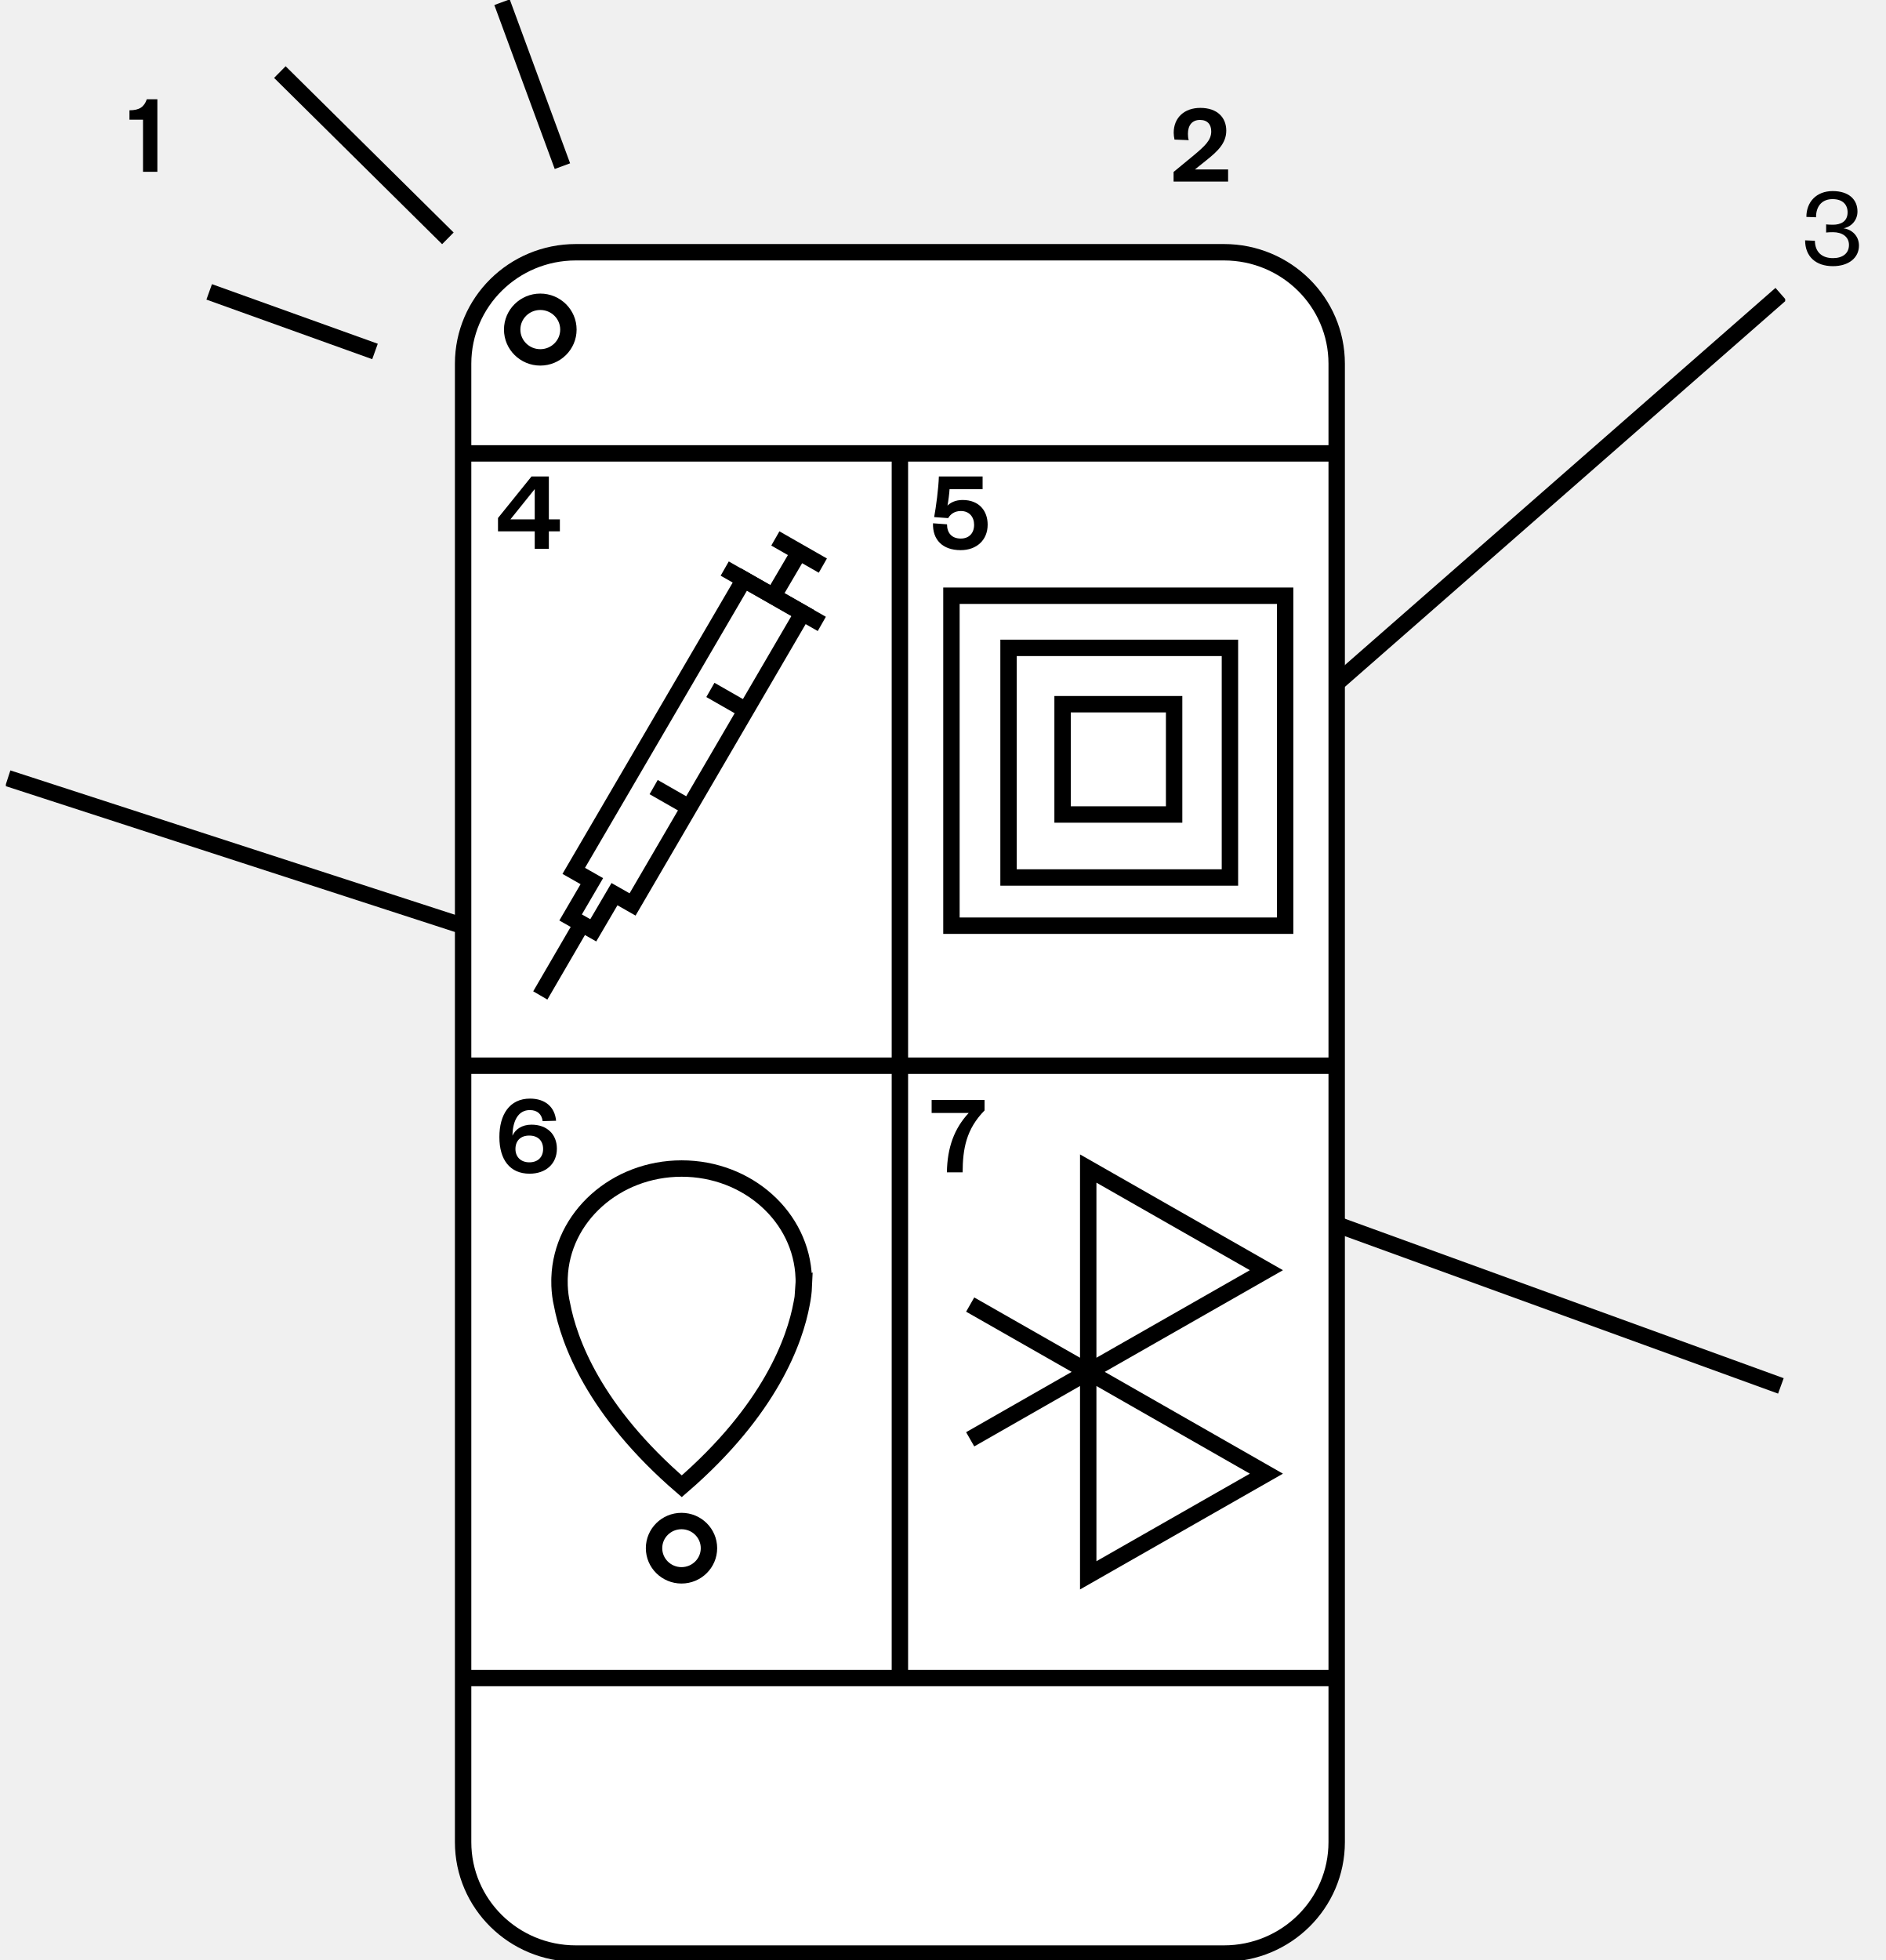
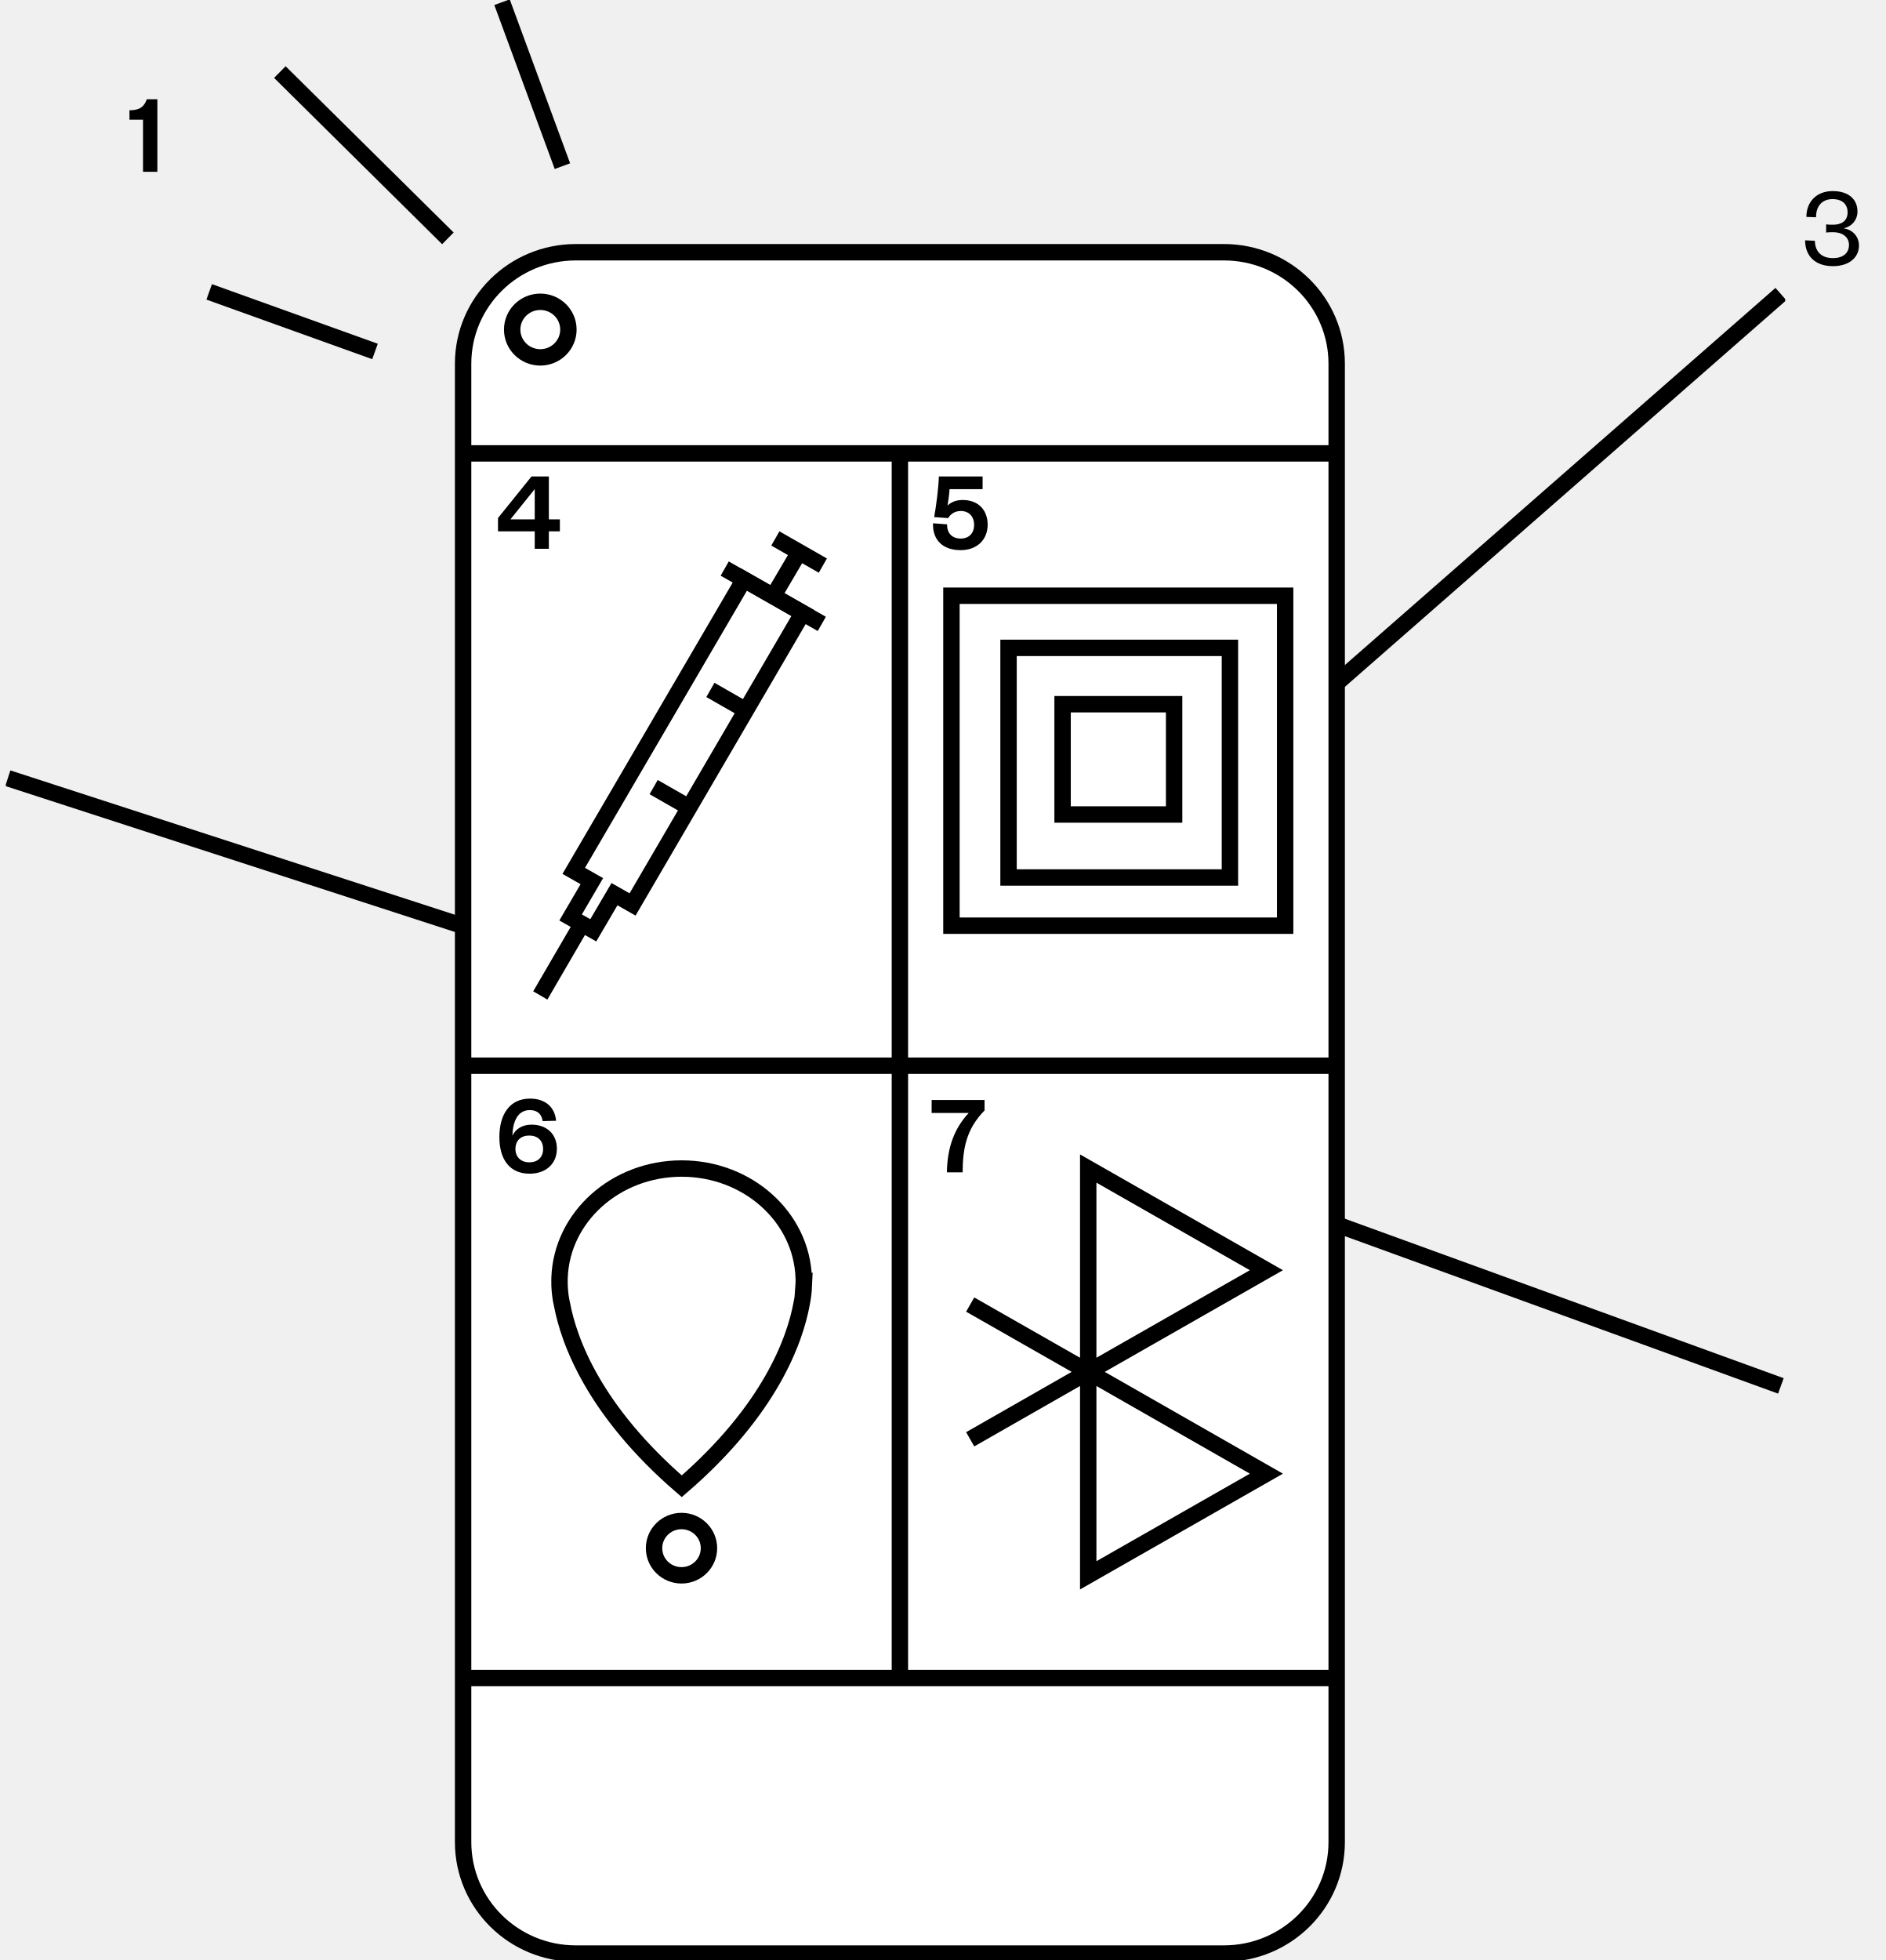
<svg xmlns="http://www.w3.org/2000/svg" width="230" height="239" viewBox="0 0 230 239" fill="none">
  <g clip-path="url(#clip0_81_8113)">
    <path d="M109.75 129.951L217.194 35.858" stroke="black" stroke-width="2" stroke-miterlimit="10" />
    <path d="M109.75 129.951L217.194 168.995" stroke="black" stroke-width="2" stroke-miterlimit="10" />
    <path d="M109.718 130.203L0.956 94.894" stroke="black" stroke-width="2" stroke-miterlimit="10" />
    <path d="M149.274 30.758H70.226C62.635 30.758 56.48 36.842 56.48 44.348V224.626C56.48 232.131 62.635 238.215 70.226 238.215H149.274C156.866 238.215 163.02 232.131 163.02 224.626V44.348C163.02 36.842 156.866 30.758 149.274 30.758Z" fill="white" stroke="black" stroke-width="2" stroke-miterlimit="10" />
    <path d="M70.972 112.658L65.893 121.383" stroke="black" stroke-width="2" stroke-miterlimit="10" />
    <path d="M97.464 67.322L94.401 72.532" stroke="black" stroke-width="2" stroke-miterlimit="10" />
    <path d="M94.56 65.658L100.353 68.969" stroke="black" stroke-width="2" stroke-miterlimit="10" />
    <path d="M88.385 69.33L100.226 76.078" stroke="black" stroke-width="2" stroke-miterlimit="10" />
    <path d="M83.972 98.409L79.718 95.977" stroke="black" stroke-width="2" stroke-miterlimit="10" />
    <path d="M90.893 86.561L86.639 84.128" stroke="black" stroke-width="2" stroke-miterlimit="10" />
    <path d="M97.893 74.744L90.734 70.664L69.972 106.192L72.179 107.448L69.591 111.873L72.353 113.442L74.941 109.033L77.147 110.288L97.893 74.744Z" stroke="black" stroke-width="2" stroke-miterlimit="10" />
    <path d="M65.893 43.579C67.787 43.579 69.322 42.061 69.322 40.189C69.322 38.317 67.787 36.799 65.893 36.799C63.999 36.799 62.464 38.317 62.464 40.189C62.464 42.061 63.999 43.579 65.893 43.579Z" fill="white" stroke="black" stroke-width="2" stroke-miterlimit="10" />
    <path d="M54.623 29.063L34.131 8.788" stroke="black" stroke-width="2" stroke-miterlimit="10" />
    <path d="M68.591 20.259L61.226 0.267" stroke="black" stroke-width="2" stroke-miterlimit="10" />
    <path d="M45.734 42.857L25.512 35.591" stroke="black" stroke-width="2" stroke-miterlimit="10" />
    <path d="M56.48 55.286H163.02" stroke="black" stroke-width="2" stroke-miterlimit="10" />
    <path d="M56.48 204.617H163.02" stroke="black" stroke-width="2" stroke-miterlimit="10" />
    <path d="M109.75 55.286V204.617" stroke="black" stroke-width="2" stroke-miterlimit="10" />
    <path d="M56.48 129.951H163.02" stroke="black" stroke-width="2" stroke-miterlimit="10" />
    <path d="M154.448 154.887L132.718 142.49V167.284L154.448 154.887Z" fill="white" stroke="black" stroke-width="2" stroke-miterlimit="10" />
    <path d="M154.448 179.697L132.718 167.284V192.094L154.448 179.697Z" fill="white" stroke="black" stroke-width="2" stroke-miterlimit="10" />
    <path d="M118.322 175.507L132.718 167.284L118.322 159.077" fill="white" />
    <path d="M118.322 175.507L132.718 167.284L118.322 159.077" stroke="black" stroke-width="2" stroke-miterlimit="10" />
    <path d="M156.734 72.642H116.036V112.878H156.734V72.642Z" fill="white" stroke="black" stroke-width="2" stroke-miterlimit="10" />
    <path d="M150 79H123V107H150V79Z" fill="white" stroke="black" stroke-width="2" stroke-miterlimit="10" />
    <path d="M143.194 85.871H129.591V99.319H143.194V85.871Z" fill="white" stroke="black" stroke-width="2" stroke-miterlimit="10" />
    <path d="M98.004 156.833C98.052 156.174 98.02 155.813 98.02 155.813C97.766 148.406 91.195 142.49 83.131 142.49C75.068 142.49 68.496 148.422 68.242 155.813C68.242 155.813 68.226 156.142 68.242 156.77C68.274 157.555 68.369 158.339 68.544 159.077C69.385 163.518 72.417 171.992 83.147 181.235C93.956 171.914 96.956 163.377 97.766 158.967C97.909 158.277 98.004 157.555 98.036 156.817L98.004 156.833Z" fill="white" stroke="black" stroke-width="2" stroke-miterlimit="10" />
    <path d="M83.115 192.094C84.965 192.094 86.464 190.612 86.464 188.783C86.464 186.955 84.965 185.472 83.115 185.472C81.265 185.472 79.766 186.955 79.766 188.783C79.766 190.612 81.265 192.094 83.115 192.094Z" fill="white" stroke="black" stroke-width="2" stroke-miterlimit="10" />
    <path d="M15.79 14.596H17.442V20.952H19.192V12.104H17.904C17.581 13.028 17.021 13.448 15.79 13.448V14.596Z" fill="black" />
-     <path d="M145.732 20.66L147.132 19.54C148.462 18.476 149.554 17.482 149.554 15.928C149.554 14.36 148.49 13.156 146.39 13.156C144.444 13.156 143.142 14.346 143.142 16.194C143.142 16.46 143.184 16.74 143.24 17.02L144.976 17.09C144.906 16.852 144.878 16.614 144.878 16.32C144.878 15.298 145.368 14.626 146.348 14.626C147.3 14.626 147.72 15.214 147.72 16.026C147.72 17.09 146.964 17.79 145.592 18.938L143.128 20.968V22.144H149.778V20.66H145.732Z" fill="black" />
+     <path d="M145.732 20.66L147.132 19.54C148.462 18.476 149.554 17.482 149.554 15.928C149.554 14.36 148.49 13.156 146.39 13.156C144.444 13.156 143.142 14.346 143.142 16.194C143.142 16.46 143.184 16.74 143.24 17.02L144.976 17.09C144.906 16.852 144.878 16.614 144.878 16.32C144.878 15.298 145.368 14.626 146.348 14.626C147.3 14.626 147.72 15.214 147.72 16.026C147.72 17.09 146.964 17.79 145.592 18.938L143.128 20.968V22.144H149.778V20.66H145.732Z" fill="black" opacity="0" />
    <path d="M66.937 58.097H64.823L60.735 63.166V64.79H65.215V66.918H66.937V64.79H68.281V63.334H66.937V58.097ZM65.215 59.638V63.334H62.247L65.215 59.638Z" fill="black" />
    <path d="M119.837 58.097H114.503C114.461 59.553 114.153 61.836 113.929 63.053L115.637 63.179C115.917 62.703 116.407 62.312 117.191 62.312C118.213 62.312 118.801 63.039 118.801 63.992C118.801 65.028 118.171 65.671 117.177 65.671C116.085 65.671 115.497 64.999 115.497 63.935L113.789 63.809C113.719 65.797 114.937 67.085 117.163 67.085C119.095 67.085 120.453 65.868 120.453 63.977C120.453 62.312 119.431 60.968 117.401 60.968C116.519 60.968 115.917 61.289 115.553 61.654C115.637 61.261 115.791 60.086 115.805 59.651H119.837V58.097Z" fill="black" />
    <path d="M64.613 135.363C65.565 135.363 66.069 135.881 66.181 136.707L67.819 136.665C67.665 134.957 66.461 133.963 64.641 133.963C62.135 133.963 60.903 135.923 60.903 138.653C60.903 141.397 62.177 143.119 64.585 143.119C66.573 143.119 67.917 141.915 67.917 140.067C67.917 138.345 66.741 137.141 64.823 137.141C63.661 137.141 62.849 137.701 62.499 138.485C62.527 136.651 63.213 135.363 64.613 135.363ZM62.863 140.109C62.863 139.115 63.479 138.471 64.543 138.471C65.621 138.471 66.237 139.115 66.237 140.109C66.237 141.075 65.621 141.733 64.557 141.733C63.507 141.733 62.863 141.061 62.863 140.109Z" fill="black" />
    <path d="M118.143 135.713C116.379 137.603 115.525 139.941 115.483 142.951H117.401C117.415 140.081 117.835 137.687 120.075 135.405V134.131H113.621V135.713H118.143Z" fill="black" />
  </g>
  <path d="M225.498 29.866C225.498 30.916 224.7 31.476 223.552 31.476C222.222 31.476 221.368 30.762 221.34 29.362L220.15 29.306C220.15 31.266 221.438 32.456 223.538 32.456C225.484 32.456 226.716 31.42 226.716 29.95C226.716 28.802 225.904 27.99 224.826 27.836C225.694 27.696 226.534 26.926 226.534 25.792C226.534 24.308 225.456 23.3 223.51 23.3C221.522 23.3 220.304 24.63 220.304 26.45L221.48 26.492C221.48 25.092 222.25 24.28 223.496 24.28C224.714 24.28 225.33 24.938 225.33 25.89C225.33 27.024 224.476 27.402 223.552 27.402C223.16 27.402 222.908 27.388 222.712 27.36V28.354C222.922 28.326 223.202 28.312 223.552 28.312C224.658 28.312 225.498 28.858 225.498 29.866Z" fill="black" />
  <defs>
    <clipPath id="clip0_81_8113">
      <rect width="217" height="239" fill="white" transform="translate(0.718262)" />
    </clipPath>
  </defs>
</svg>
